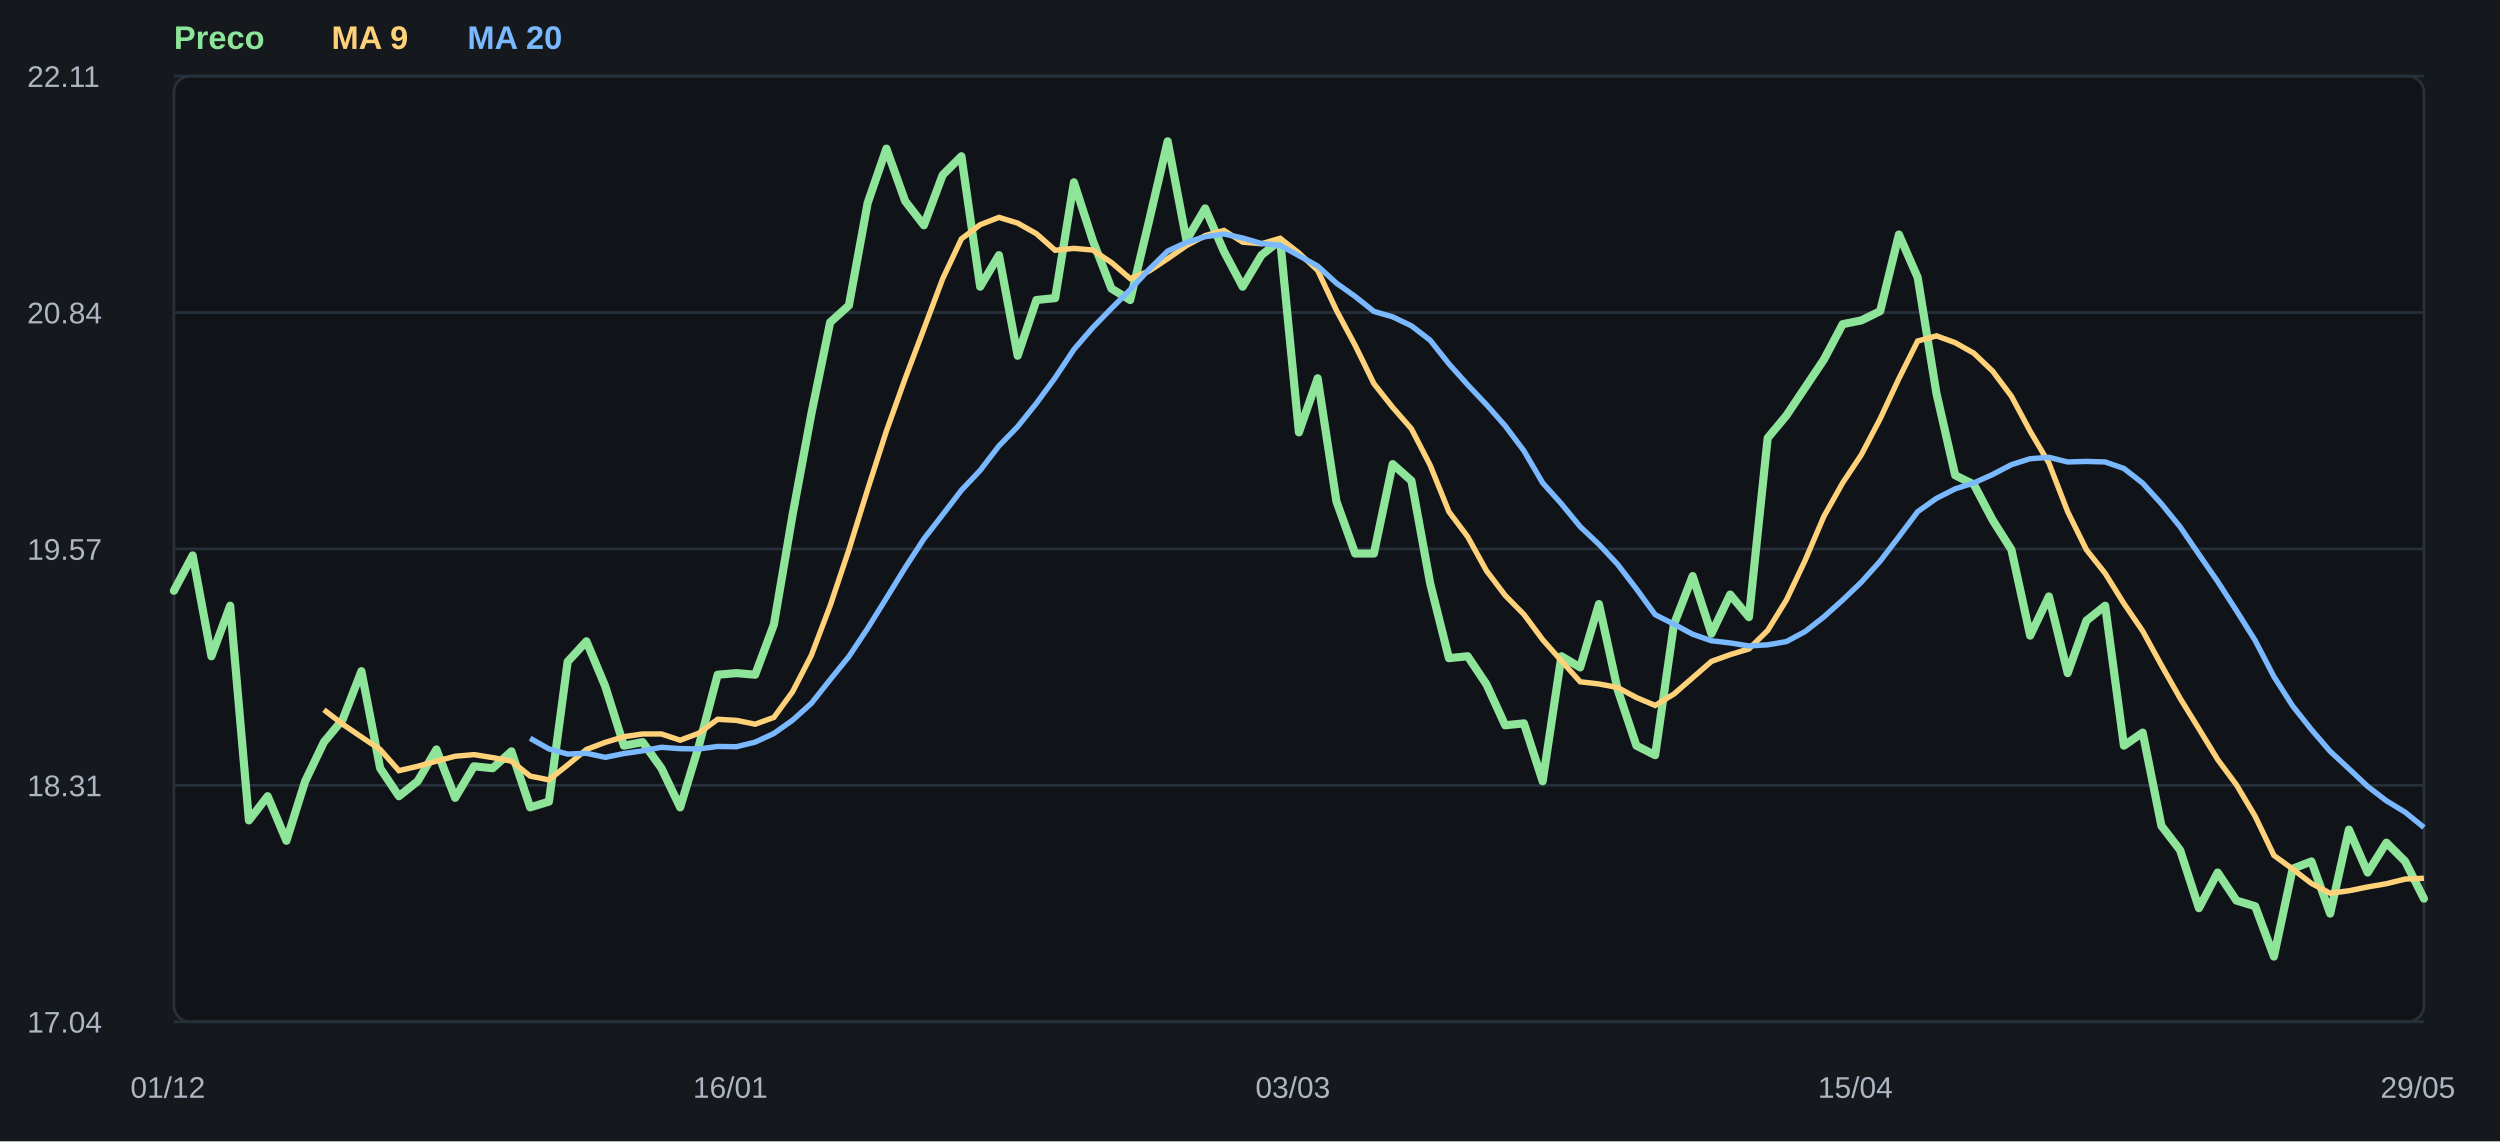
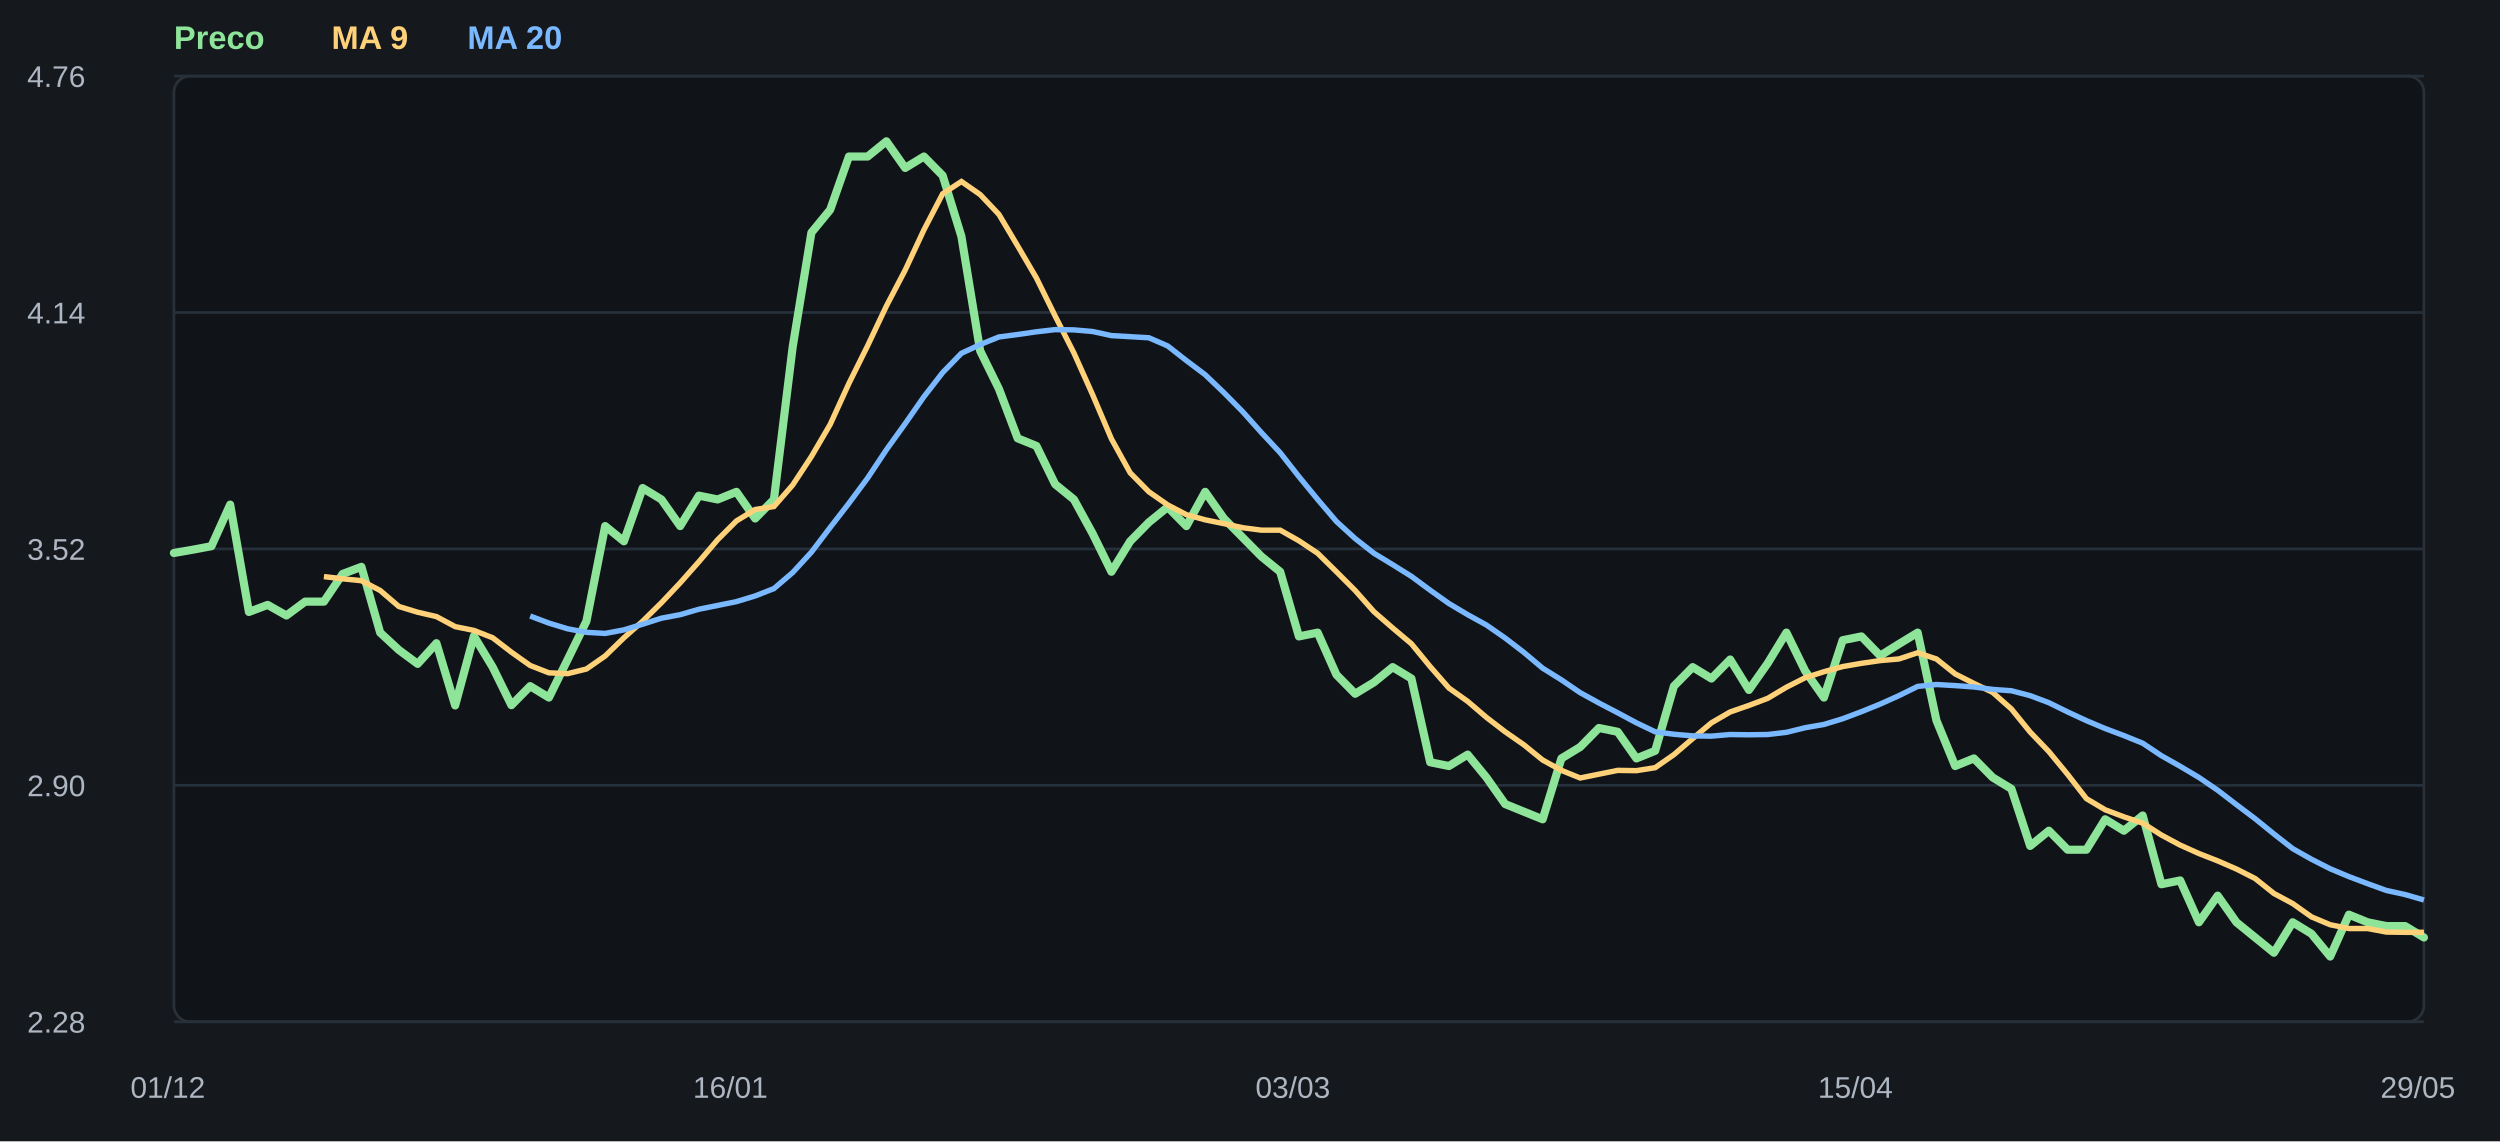
<svg xmlns="http://www.w3.org/2000/svg" width="920" height="420" viewBox="0 0 920 420">
  <rect width="100%" height="100%" fill="#15191E" />
  <rect x="64" y="28" width="828" height="348" rx="6" fill="#101419" stroke="#2A3038" />
  <text x="64" y="18" fill="#8EE59A" font-size="12" font-family="Arial" font-weight="700">Preco</text>
  <text x="122" y="18" fill="#FFD27A" font-size="12" font-family="Arial" font-weight="700">MA 9</text>
  <text x="172" y="18" fill="#7AB8FF" font-size="12" font-family="Arial" font-weight="700">MA 20</text>
  <line x1="64" y1="376.0" x2="892" y2="376.0" stroke="#26303A" stroke-width="1" />
-   <text x="10" y="380.0" fill="#AEB6C2" font-size="11" font-family="Arial">17.04</text>
+   <text x="10" y="380.0" fill="#AEB6C2" font-size="11" font-family="Arial">2.28</text>
  <line x1="64" y1="289.0" x2="892" y2="289.0" stroke="#26303A" stroke-width="1" />
-   <text x="10" y="293.0" fill="#AEB6C2" font-size="11" font-family="Arial">18.31</text>
+   <text x="10" y="293.0" fill="#AEB6C2" font-size="11" font-family="Arial">2.90</text>
  <line x1="64" y1="202.0" x2="892" y2="202.0" stroke="#26303A" stroke-width="1" />
-   <text x="10" y="206.0" fill="#AEB6C2" font-size="11" font-family="Arial">19.57</text>
+   <text x="10" y="206.0" fill="#AEB6C2" font-size="11" font-family="Arial">3.52</text>
  <line x1="64" y1="115.0" x2="892" y2="115.0" stroke="#26303A" stroke-width="1" />
-   <text x="10" y="119.0" fill="#AEB6C2" font-size="11" font-family="Arial">20.84</text>
+   <text x="10" y="119.0" fill="#AEB6C2" font-size="11" font-family="Arial">4.14</text>
  <line x1="64" y1="28.0" x2="892" y2="28.0" stroke="#26303A" stroke-width="1" />
-   <text x="10" y="32.0" fill="#AEB6C2" font-size="11" font-family="Arial">22.11</text>
-   <polyline points="64.0,217.4 70.9,204.4 77.8,241.5 84.7,222.9 91.6,301.9 98.5,293.0 105.4,309.4 112.3,287.5 119.2,273.1 126.1,264.8 133.0,247.0 139.9,282.7 146.8,293.0 153.7,287.5 160.6,275.8 167.5,293.6 174.4,282.0 181.3,282.7 188.2,276.5 195.1,297.1 202.0,295.0 208.9,243.5 215.8,236.0 222.7,252.5 229.6,274.4 236.5,273.1 243.4,282.7 250.3,297.1 257.2,274.4 264.1,248.3 271.0,247.7 277.9,248.3 284.8,229.8 291.7,189.3 298.6,152.2 305.5,118.6 312.4,112.4 319.3,74.7 326.2,54.7 333.1,74.0 340.0,82.9 346.9,64.4 353.8,57.5 360.7,105.5 367.6,93.9 374.5,130.9 381.4,110.4 388.3,109.7 395.2,67.1 402.1,88.4 409.0,106.2 415.9,110.4 422.8,81.5 429.7,52.0 436.6,88.4 443.5,76.7 450.4,92.5 457.3,105.5 464.2,93.9 471.1,88.4 478.0,159.1 484.9,139.2 491.8,184.5 498.7,203.7 505.6,203.7 512.5,170.8 519.4,176.9 526.3,214.7 533.2,242.2 540.1,241.5 547.0,251.8 553.9,266.9 560.8,266.2 567.7,287.5 574.6,241.5 581.5,245.6 588.4,222.3 595.3,253.8 602.2,274.4 609.1,277.9 616.0,229.8 622.9,212.0 629.8,233.2 636.7,218.8 643.6,227.1 650.5,161.2 657.4,152.9 664.3,142.6 671.2,132.3 678.1,119.3 685.0,117.9 691.9,114.5 698.8,86.3 705.7,102.1 712.6,144.7 719.5,174.9 726.4,178.3 733.3,191.4 740.2,202.3 747.1,233.9 754.0,219.5 760.9,247.7 767.8,228.4 774.7,222.9 781.6,274.4 788.5,269.6 795.4,303.9 802.3,312.9 809.2,334.2 816.1,321.1 823.0,331.4 829.9,333.5 836.8,352.0 843.7,319.7 850.6,317.0 857.5,336.2 864.4,305.3 871.3,321.1 878.2,310.1 885.1,317.0 892.0,330.7" fill="none" stroke="#8EE59A" stroke-width="3" stroke-linecap="round" stroke-linejoin="round" />
-   <polyline points="119.2,261.2 126.1,266.5 133.0,271.2 139.9,275.8 146.8,283.6 153.7,282.0 160.6,280.1 167.5,278.3 174.4,277.7 181.3,278.8 188.2,280.1 195.1,285.6 202.0,287.0 208.9,281.5 215.8,275.8 222.7,273.2 229.6,271.1 236.5,270.1 243.4,270.1 250.3,272.4 257.2,269.8 264.1,264.7 271.0,265.1 277.9,266.5 284.8,264.0 291.7,254.5 298.6,241.1 305.5,222.9 312.4,202.3 319.3,180.1 326.2,158.6 333.1,139.3 340.0,121.0 346.9,102.6 353.8,87.9 360.7,82.7 367.6,80.0 374.5,82.1 381.4,86.0 388.3,92.1 395.2,91.4 402.1,92.0 409.0,96.6 415.9,102.5 422.8,99.8 429.7,95.2 436.6,90.4 443.5,86.7 450.4,84.8 457.3,89.1 464.2,89.7 471.1,87.7 478.0,93.1 484.9,99.5 491.8,114.2 498.7,127.1 505.6,141.2 512.5,149.9 519.4,157.8 526.3,171.2 533.2,188.3 540.1,197.5 547.0,210.0 553.9,219.1 560.8,226.1 567.7,235.4 574.6,243.2 581.5,250.9 588.4,251.7 595.3,253.0 602.2,256.7 609.1,259.6 616.0,255.4 622.9,249.4 629.8,243.4 636.7,240.9 643.6,238.8 650.5,232.0 657.4,220.8 664.3,206.2 671.2,190.0 678.1,177.7 685.0,167.3 691.9,154.1 698.8,139.3 705.7,125.5 712.6,123.6 719.5,126.1 726.4,130.0 733.3,136.6 740.2,145.8 747.1,158.7 754.0,170.4 760.9,188.3 767.8,202.3 774.7,211.0 781.6,222.1 788.5,232.2 795.4,244.8 802.3,257.0 809.2,268.2 816.1,279.5 823.0,288.8 829.9,300.4 836.8,314.8 843.7,319.8 850.6,325.1 857.5,328.7 864.4,327.8 871.3,326.4 878.2,325.2 885.1,323.5 892.0,323.2" fill="none" stroke="#FFD27A" stroke-width="2" />
-   <polyline points="195.1,271.7 202.0,275.6 208.9,277.5 215.8,277.2 222.7,278.7 229.6,277.3 236.5,276.3 243.4,275.0 250.3,275.5 257.2,275.6 264.1,274.7 271.0,274.8 277.9,273.1 284.8,269.9 291.7,265.0 298.6,258.8 305.5,250.1 312.4,241.6 319.3,231.2 326.2,220.1 333.1,208.9 340.0,198.3 346.9,189.4 353.8,180.4 360.7,173.1 367.6,164.1 374.5,157.0 381.4,148.4 388.3,139.0 395.2,128.6 402.1,120.6 409.0,113.5 415.9,106.6 422.8,99.2 429.7,92.4 436.6,89.2 443.5,87.1 450.4,86.1 457.3,87.6 464.2,89.6 471.1,90.3 478.0,94.1 484.9,97.9 491.8,104.2 498.7,109.1 505.6,114.6 512.5,116.6 519.4,119.9 526.3,125.2 533.2,133.9 540.1,141.6 547.0,148.9 553.9,156.7 560.8,165.9 567.7,177.7 574.6,185.4 581.5,193.8 588.4,200.3 595.3,207.7 602.2,216.7 609.1,226.2 616.0,229.7 622.9,233.4 629.8,235.8 636.7,236.6 643.6,237.7 650.5,237.3 657.4,236.1 664.3,232.4 671.2,227.0 678.1,220.8 685.0,214.2 691.9,206.5 698.8,197.5 705.7,188.3 712.6,183.4 719.5,179.9 726.4,177.7 733.3,174.6 740.2,171.0 747.1,168.8 754.0,168.3 760.9,170.0 767.8,169.8 774.7,170.0 781.6,172.4 788.5,177.8 795.4,185.4 802.3,193.9 809.2,204.0 816.1,214.0 823.0,224.7 829.9,235.7 836.8,249.0 843.7,259.8 850.6,268.5 857.5,276.5 864.4,282.9 871.3,289.4 878.2,294.7 885.1,298.9 892.0,304.5" fill="none" stroke="#7AB8FF" stroke-width="2" />
+   <text x="10" y="32.0" fill="#AEB6C2" font-size="11" font-family="Arial">4.76</text>
+   <polyline points="64.0,203.5 70.9,202.3 77.8,201.0 84.7,185.7 91.6,225.2 98.5,222.6 105.4,226.5 112.3,221.4 119.2,221.4 126.1,211.2 133.0,208.6 139.9,232.8 146.8,239.2 153.7,244.3 160.6,236.7 167.5,259.6 174.4,234.1 181.3,245.5 188.2,259.5 195.1,252.5 202.0,256.7 208.9,242.7 215.8,228.6 222.7,193.6 229.6,199.2 236.5,179.6 243.4,183.8 250.3,193.6 257.2,182.4 264.1,183.8 271.0,181.0 277.9,190.8 284.8,183.8 291.7,127.7 298.6,85.6 305.5,77.2 312.4,57.6 319.3,57.6 326.2,52.0 333.1,61.8 340.0,57.6 346.9,64.6 353.8,87.0 360.7,129.1 367.6,143.1 374.5,161.3 381.4,164.1 388.3,178.2 395.2,183.8 402.1,196.4 409.0,210.4 415.9,199.2 422.8,192.2 429.7,186.6 436.6,193.6 443.5,181.0 450.4,190.8 457.3,197.8 464.2,204.8 471.1,210.4 478.0,234.2 484.9,232.8 491.8,248.3 498.7,255.3 505.6,251.1 512.5,245.5 519.4,249.7 526.3,280.5 533.2,281.9 540.1,277.7 547.0,286.1 553.9,295.9 560.8,298.7 567.7,301.5 574.6,279.1 581.5,274.9 588.4,267.9 595.3,269.3 602.2,279.1 609.1,276.3 616.0,252.5 622.9,245.5 629.8,249.7 636.7,242.7 643.6,253.9 650.5,244.1 657.4,232.8 664.3,246.9 671.2,256.7 678.1,235.6 685.0,234.2 691.9,241.3 698.8,237.0 705.7,232.8 712.6,265.1 719.5,281.9 726.4,279.1 733.3,286.1 740.2,290.3 747.1,311.3 754.0,305.7 760.9,312.7 767.8,312.7 774.7,301.5 781.6,305.7 788.5,300.1 795.4,325.4 802.3,324.0 809.2,339.4 816.1,329.6 823.0,339.4 829.9,345.0 836.8,350.6 843.7,339.4 850.6,343.6 857.5,352.0 864.4,336.6 871.3,339.4 878.2,340.8 885.1,340.8 892.0,345.0" fill="none" stroke="#8EE59A" stroke-width="3" stroke-linecap="round" stroke-linejoin="round" />
+   <polyline points="119.2,212.2 126.1,213.0 133.0,213.7 139.9,217.3 146.8,223.2 153.7,225.3 160.6,226.9 167.5,230.6 174.4,232.0 181.3,234.7 188.2,240.0 195.1,244.9 202.0,247.6 208.9,247.9 215.8,246.2 222.7,241.4 229.6,234.7 236.5,228.6 243.4,221.8 250.3,214.5 257.2,206.7 264.1,198.6 271.0,191.7 277.9,187.5 284.8,186.4 291.7,178.5 298.6,168.0 305.5,156.2 312.4,141.1 319.3,127.2 326.2,112.6 333.1,99.4 340.0,84.6 346.9,71.3 353.8,66.8 360.7,71.6 367.6,78.9 374.5,90.5 381.4,102.3 388.3,116.3 395.2,129.9 402.1,145.3 409.0,161.5 415.9,174.0 422.8,181.0 429.7,185.8 436.6,189.4 443.5,191.3 450.4,192.7 457.3,194.2 464.2,195.1 471.1,195.1 478.0,199.0 484.9,203.6 491.8,210.4 498.7,217.3 505.6,225.1 512.5,231.1 519.4,236.9 526.3,245.3 533.2,253.2 540.1,258.1 547.0,264.0 553.9,269.3 560.8,274.1 567.7,279.7 574.6,283.5 581.5,286.3 588.4,284.9 595.3,283.5 602.2,283.6 609.1,282.5 616.0,277.7 622.9,271.8 629.8,266.0 636.7,262.0 643.6,259.6 650.5,257.0 657.4,252.9 664.3,249.4 671.2,247.2 678.1,245.3 685.0,244.1 691.9,243.1 698.8,242.5 705.7,240.2 712.6,242.5 719.5,248.0 726.4,251.5 733.3,254.8 740.2,260.9 747.1,269.4 754.0,276.6 760.9,285.0 767.8,293.9 774.7,298.0 781.6,300.6 788.5,302.9 795.4,307.3 802.3,311.0 809.2,314.1 816.1,316.8 823.0,319.8 829.9,323.3 836.8,328.8 843.7,332.5 850.6,337.4 857.5,340.3 864.4,341.7 871.3,341.7 878.2,343.0 885.1,343.1 892.0,343.1" fill="none" stroke="#FFD27A" stroke-width="2" />
+   <polyline points="195.1,226.7 202.0,229.3 208.9,231.4 215.8,232.7 222.7,233.1 229.6,231.8 236.5,229.7 243.4,227.5 250.3,226.2 257.2,224.2 264.1,222.8 271.0,221.4 277.9,219.3 284.8,216.6 291.7,210.7 298.6,203.2 305.5,194.1 312.4,185.2 319.3,175.9 326.2,165.5 333.1,155.9 340.0,146.0 346.9,137.1 353.8,130.0 360.7,126.8 367.6,124.0 374.5,123.1 381.4,122.1 388.3,121.3 395.2,121.4 402.1,122.0 409.0,123.5 415.9,123.9 422.8,124.3 429.7,127.3 436.6,132.7 443.5,137.9 450.4,144.5 457.3,151.5 464.2,159.2 471.1,166.6 478.0,175.4 484.9,183.8 491.8,191.9 498.7,198.2 505.6,203.6 512.5,207.8 519.4,212.1 526.3,217.2 533.2,222.1 540.1,226.2 547.0,230.0 553.9,234.8 560.8,240.1 567.7,245.9 574.6,250.2 581.5,254.9 588.4,258.7 595.3,262.3 602.2,266.0 609.1,269.3 616.0,270.2 622.9,270.8 629.8,270.9 636.7,270.3 643.6,270.4 650.5,270.3 657.4,269.5 664.3,267.8 671.2,266.6 678.1,264.5 685.0,261.9 691.9,259.1 698.8,256.0 705.7,252.6 712.6,251.9 719.5,252.3 726.4,252.8 733.3,253.7 740.2,254.2 747.1,256.0 754.0,258.6 760.9,262.0 767.8,265.2 774.7,268.1 781.6,270.7 788.5,273.5 795.4,278.1 802.3,282.0 809.2,286.1 816.1,290.8 823.0,296.1 829.9,301.3 836.8,306.9 843.7,312.3 850.6,316.2 857.5,319.7 864.4,322.6 871.3,325.2 878.2,327.7 885.1,329.2 892.0,331.2" fill="none" stroke="#7AB8FF" stroke-width="2" />
  <text x="48.0" y="404" fill="#AEB6C2" font-size="11" font-family="Arial">01/12</text>
  <text x="255.0" y="404" fill="#AEB6C2" font-size="11" font-family="Arial">16/01</text>
  <text x="462.0" y="404" fill="#AEB6C2" font-size="11" font-family="Arial">03/03</text>
  <text x="669.0" y="404" fill="#AEB6C2" font-size="11" font-family="Arial">15/04</text>
  <text x="876.0" y="404" fill="#AEB6C2" font-size="11" font-family="Arial">29/05</text>
</svg>
